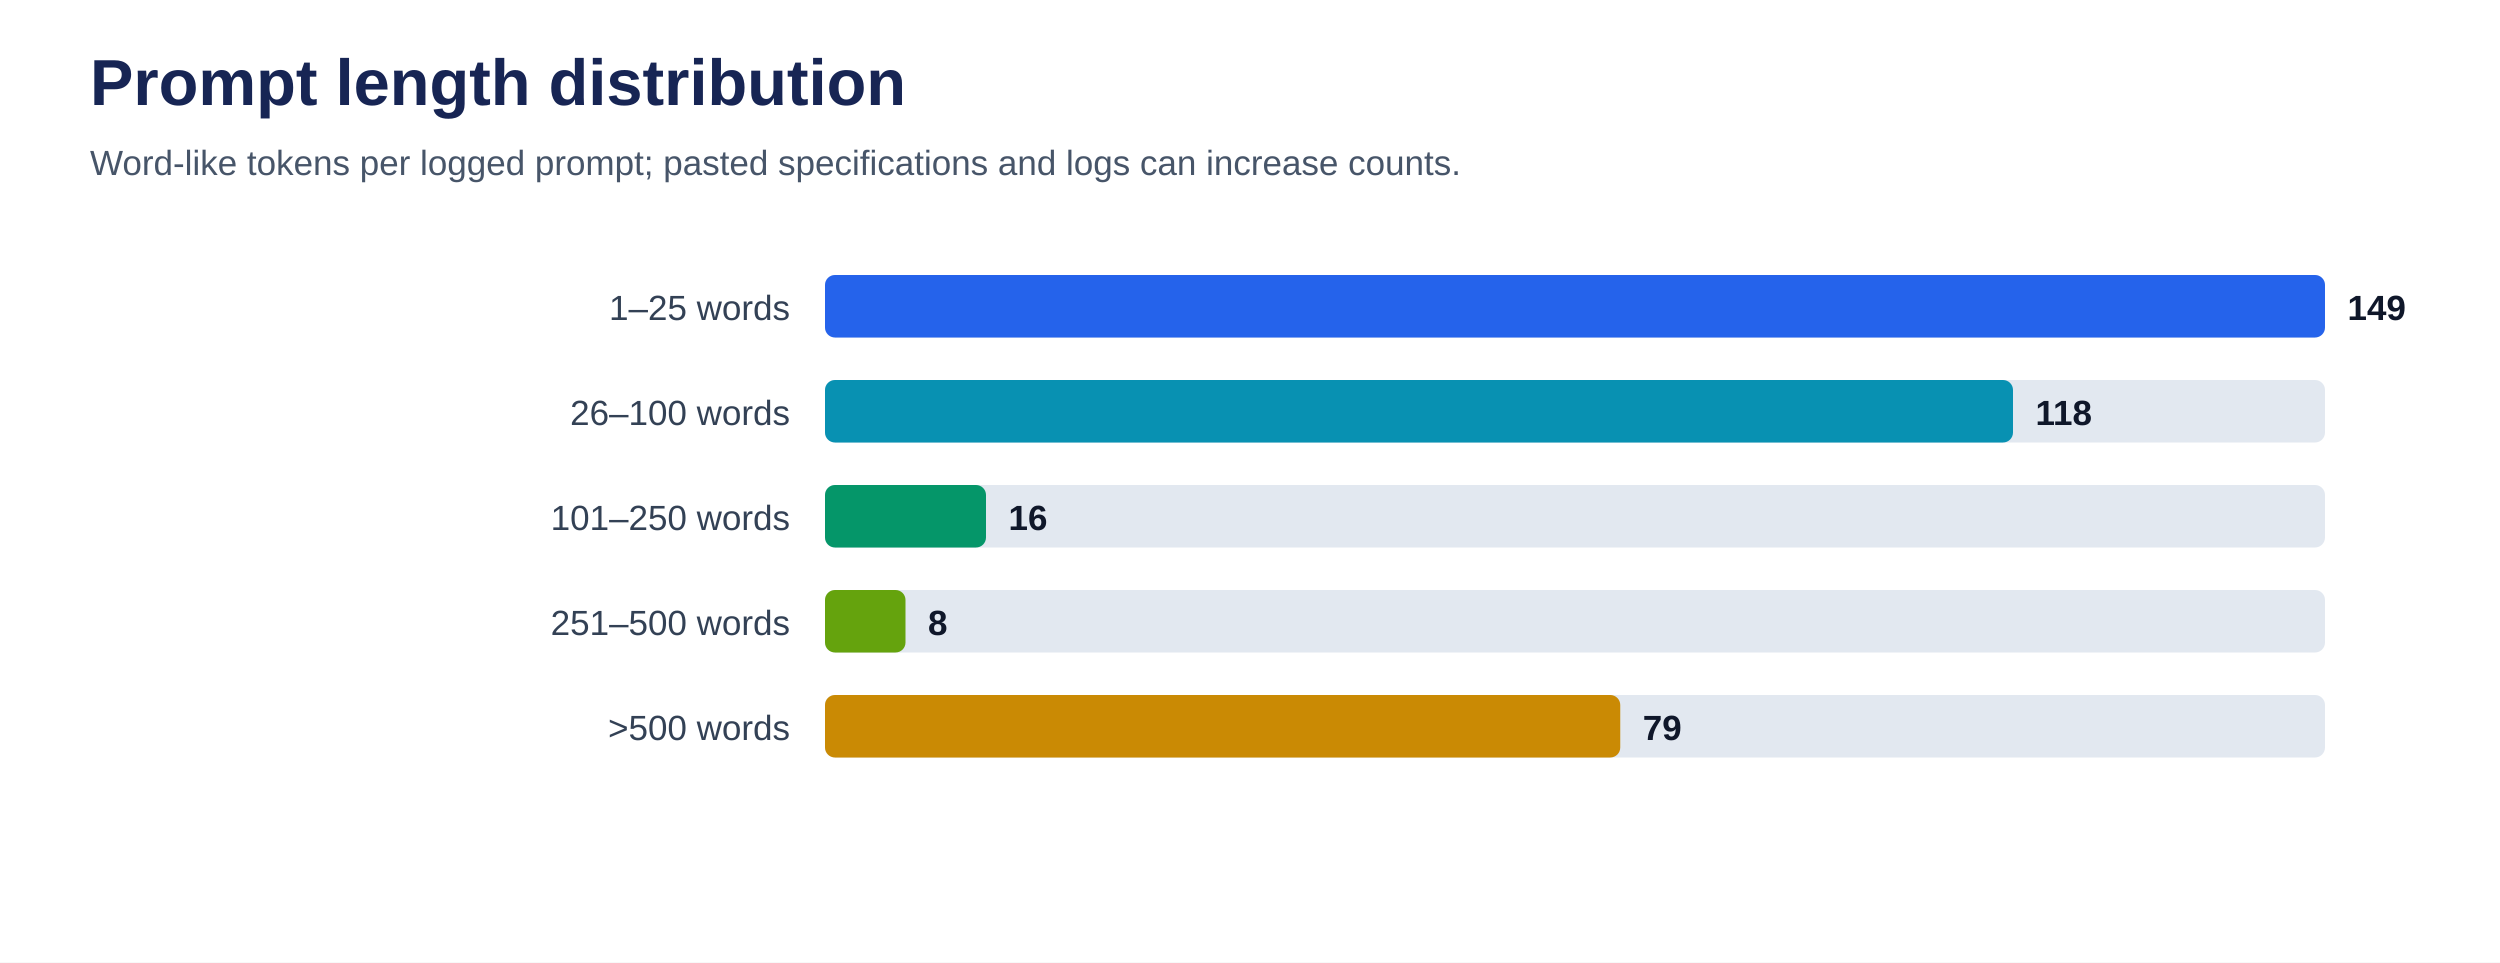
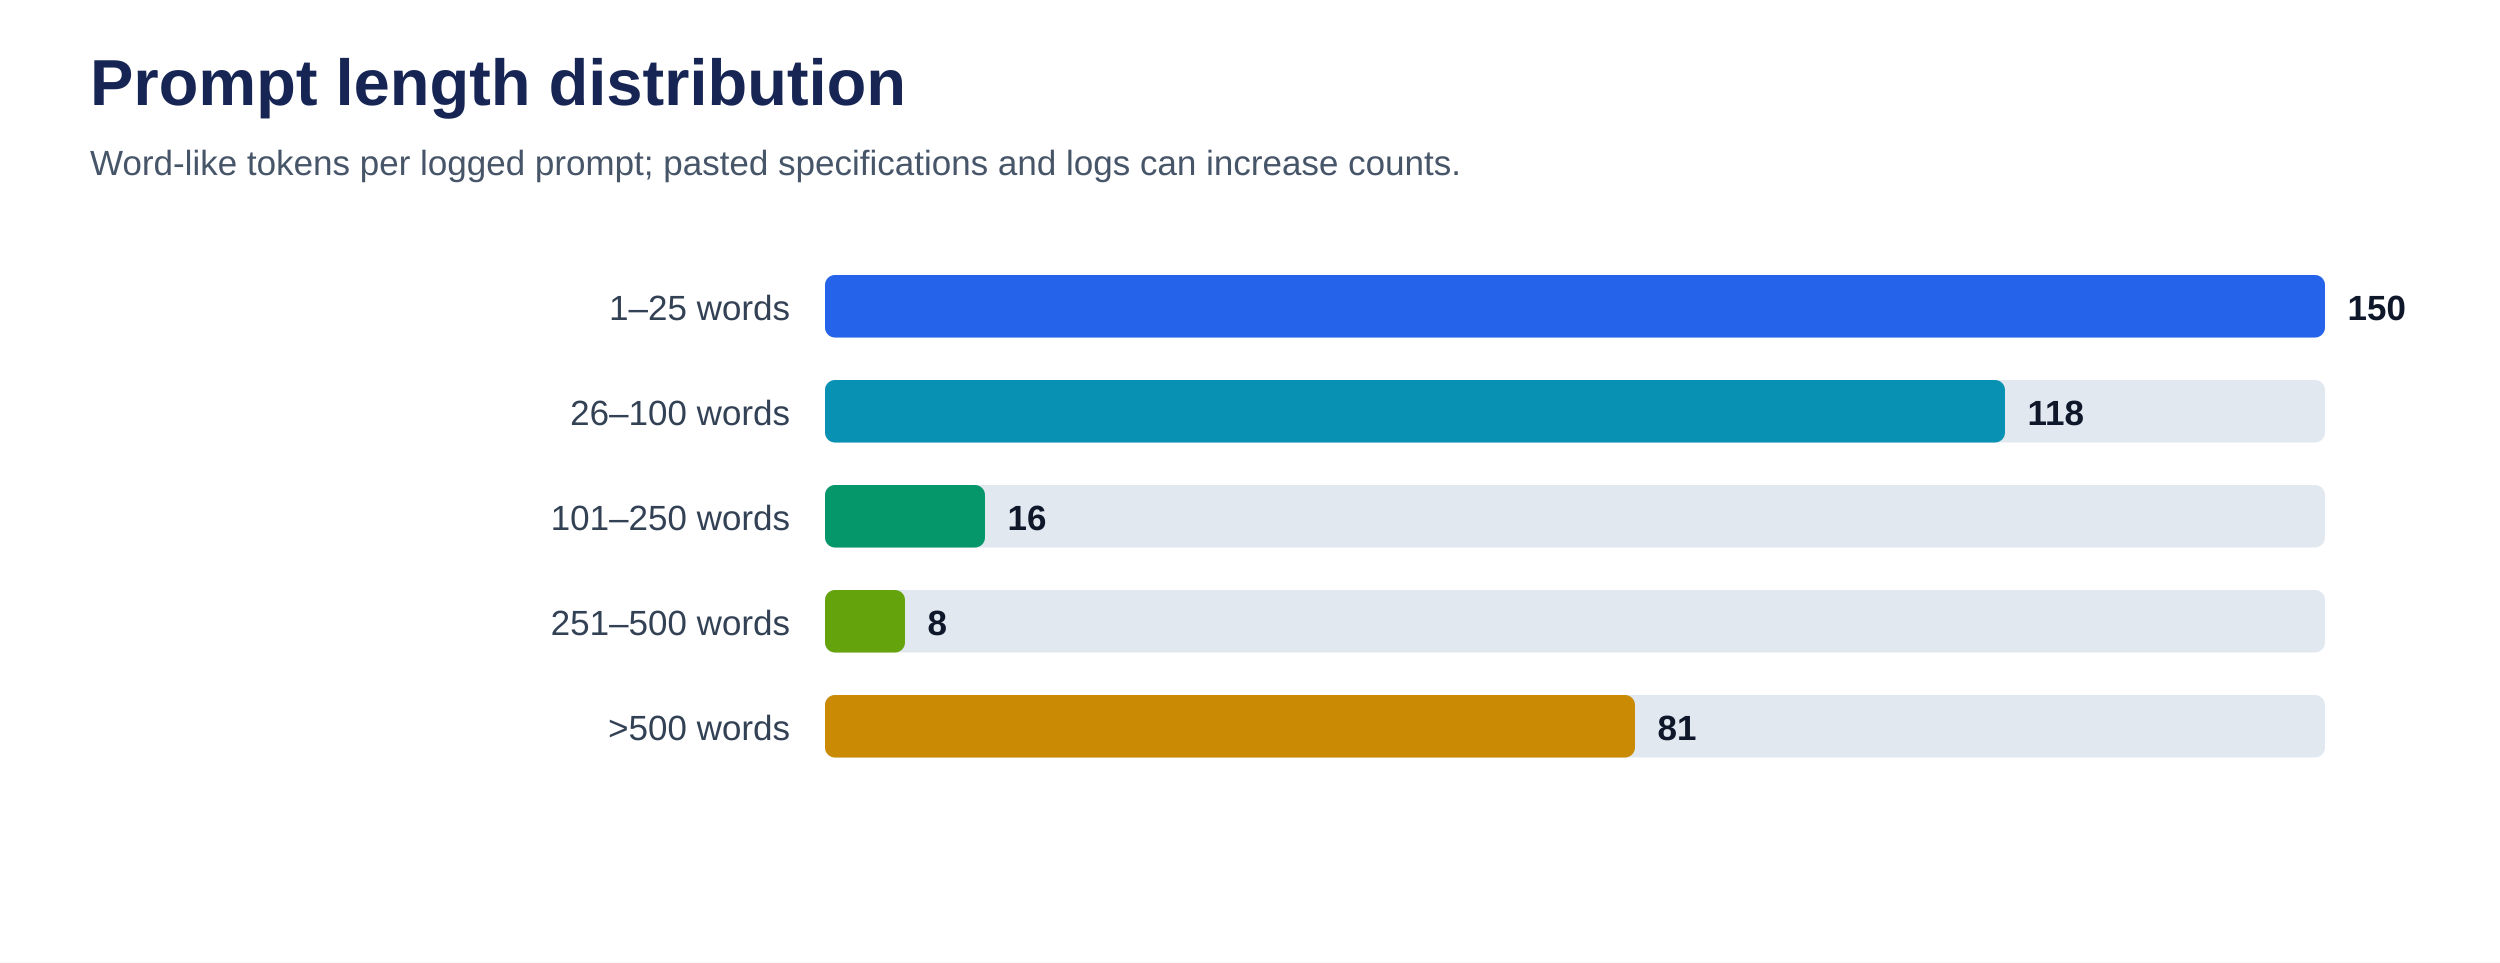
<svg xmlns="http://www.w3.org/2000/svg" viewBox="0 0 1000 385" role="img" aria-labelledby="title desc">
  <rect width="100%" height="100%" fill="#ffffff" />
  <text x="36" y="42" font-family="Arial, sans-serif" font-size="26" font-weight="700" fill="#172554">Prompt length distribution</text>
  <text x="36" y="70" font-family="Arial, sans-serif" font-size="14" fill="#475569">Word-like tokens per logged prompt; pasted specifications and logs can increase counts.</text>
  <text x="316" y="128" text-anchor="end" font-family="Arial, sans-serif" font-size="14" fill="#334155">1–25 words</text>
  <rect x="330" y="110" width="600" height="25" rx="4" fill="#e2e8f0" />
  <rect x="330" y="110" width="600.0" height="25" rx="4" fill="#2563eb" />
-   <text x="939.0" y="128" font-family="Arial, sans-serif" font-size="14" font-weight="700" fill="#0f172a">149</text>
+   <text x="939.0" y="128" font-family="Arial, sans-serif" font-size="14" font-weight="700" fill="#0f172a">150</text>
  <text x="316" y="170" text-anchor="end" font-family="Arial, sans-serif" font-size="14" fill="#334155">26–100 words</text>
  <rect x="330" y="152" width="600" height="25" rx="4" fill="#e2e8f0" />
-   <rect x="330" y="152" width="475.2" height="25" rx="4" fill="#0891b2" />
-   <text x="814.2" y="170" font-family="Arial, sans-serif" font-size="14" font-weight="700" fill="#0f172a">118</text>
+   <rect x="330" y="152" width="472.0" height="25" rx="4" fill="#0891b2" />
+   <text x="811.0" y="170" font-family="Arial, sans-serif" font-size="14" font-weight="700" fill="#0f172a">118</text>
  <text x="316" y="212" text-anchor="end" font-family="Arial, sans-serif" font-size="14" fill="#334155">101–250 words</text>
  <rect x="330" y="194" width="600" height="25" rx="4" fill="#e2e8f0" />
-   <rect x="330" y="194" width="64.4" height="25" rx="4" fill="#059669" />
-   <text x="403.4" y="212" font-family="Arial, sans-serif" font-size="14" font-weight="700" fill="#0f172a">16</text>
+   <rect x="330" y="194" width="64.0" height="25" rx="4" fill="#059669" />
+   <text x="403.0" y="212" font-family="Arial, sans-serif" font-size="14" font-weight="700" fill="#0f172a">16</text>
  <text x="316" y="254" text-anchor="end" font-family="Arial, sans-serif" font-size="14" fill="#334155">251–500 words</text>
  <rect x="330" y="236" width="600" height="25" rx="4" fill="#e2e8f0" />
-   <rect x="330" y="236" width="32.2" height="25" rx="4" fill="#65a30d" />
-   <text x="371.2" y="254" font-family="Arial, sans-serif" font-size="14" font-weight="700" fill="#0f172a">8</text>
+   <rect x="330" y="236" width="32.0" height="25" rx="4" fill="#65a30d" />
+   <text x="371.0" y="254" font-family="Arial, sans-serif" font-size="14" font-weight="700" fill="#0f172a">8</text>
  <text x="316" y="296" text-anchor="end" font-family="Arial, sans-serif" font-size="14" fill="#334155">&gt;500 words</text>
  <rect x="330" y="278" width="600" height="25" rx="4" fill="#e2e8f0" />
-   <rect x="330" y="278" width="318.1" height="25" rx="4" fill="#ca8a04" />
-   <text x="657.1" y="296" font-family="Arial, sans-serif" font-size="14" font-weight="700" fill="#0f172a">79</text>
+   <rect x="330" y="278" width="324.0" height="25" rx="4" fill="#ca8a04" />
+   <text x="663.0" y="296" font-family="Arial, sans-serif" font-size="14" font-weight="700" fill="#0f172a">81</text>
</svg>
